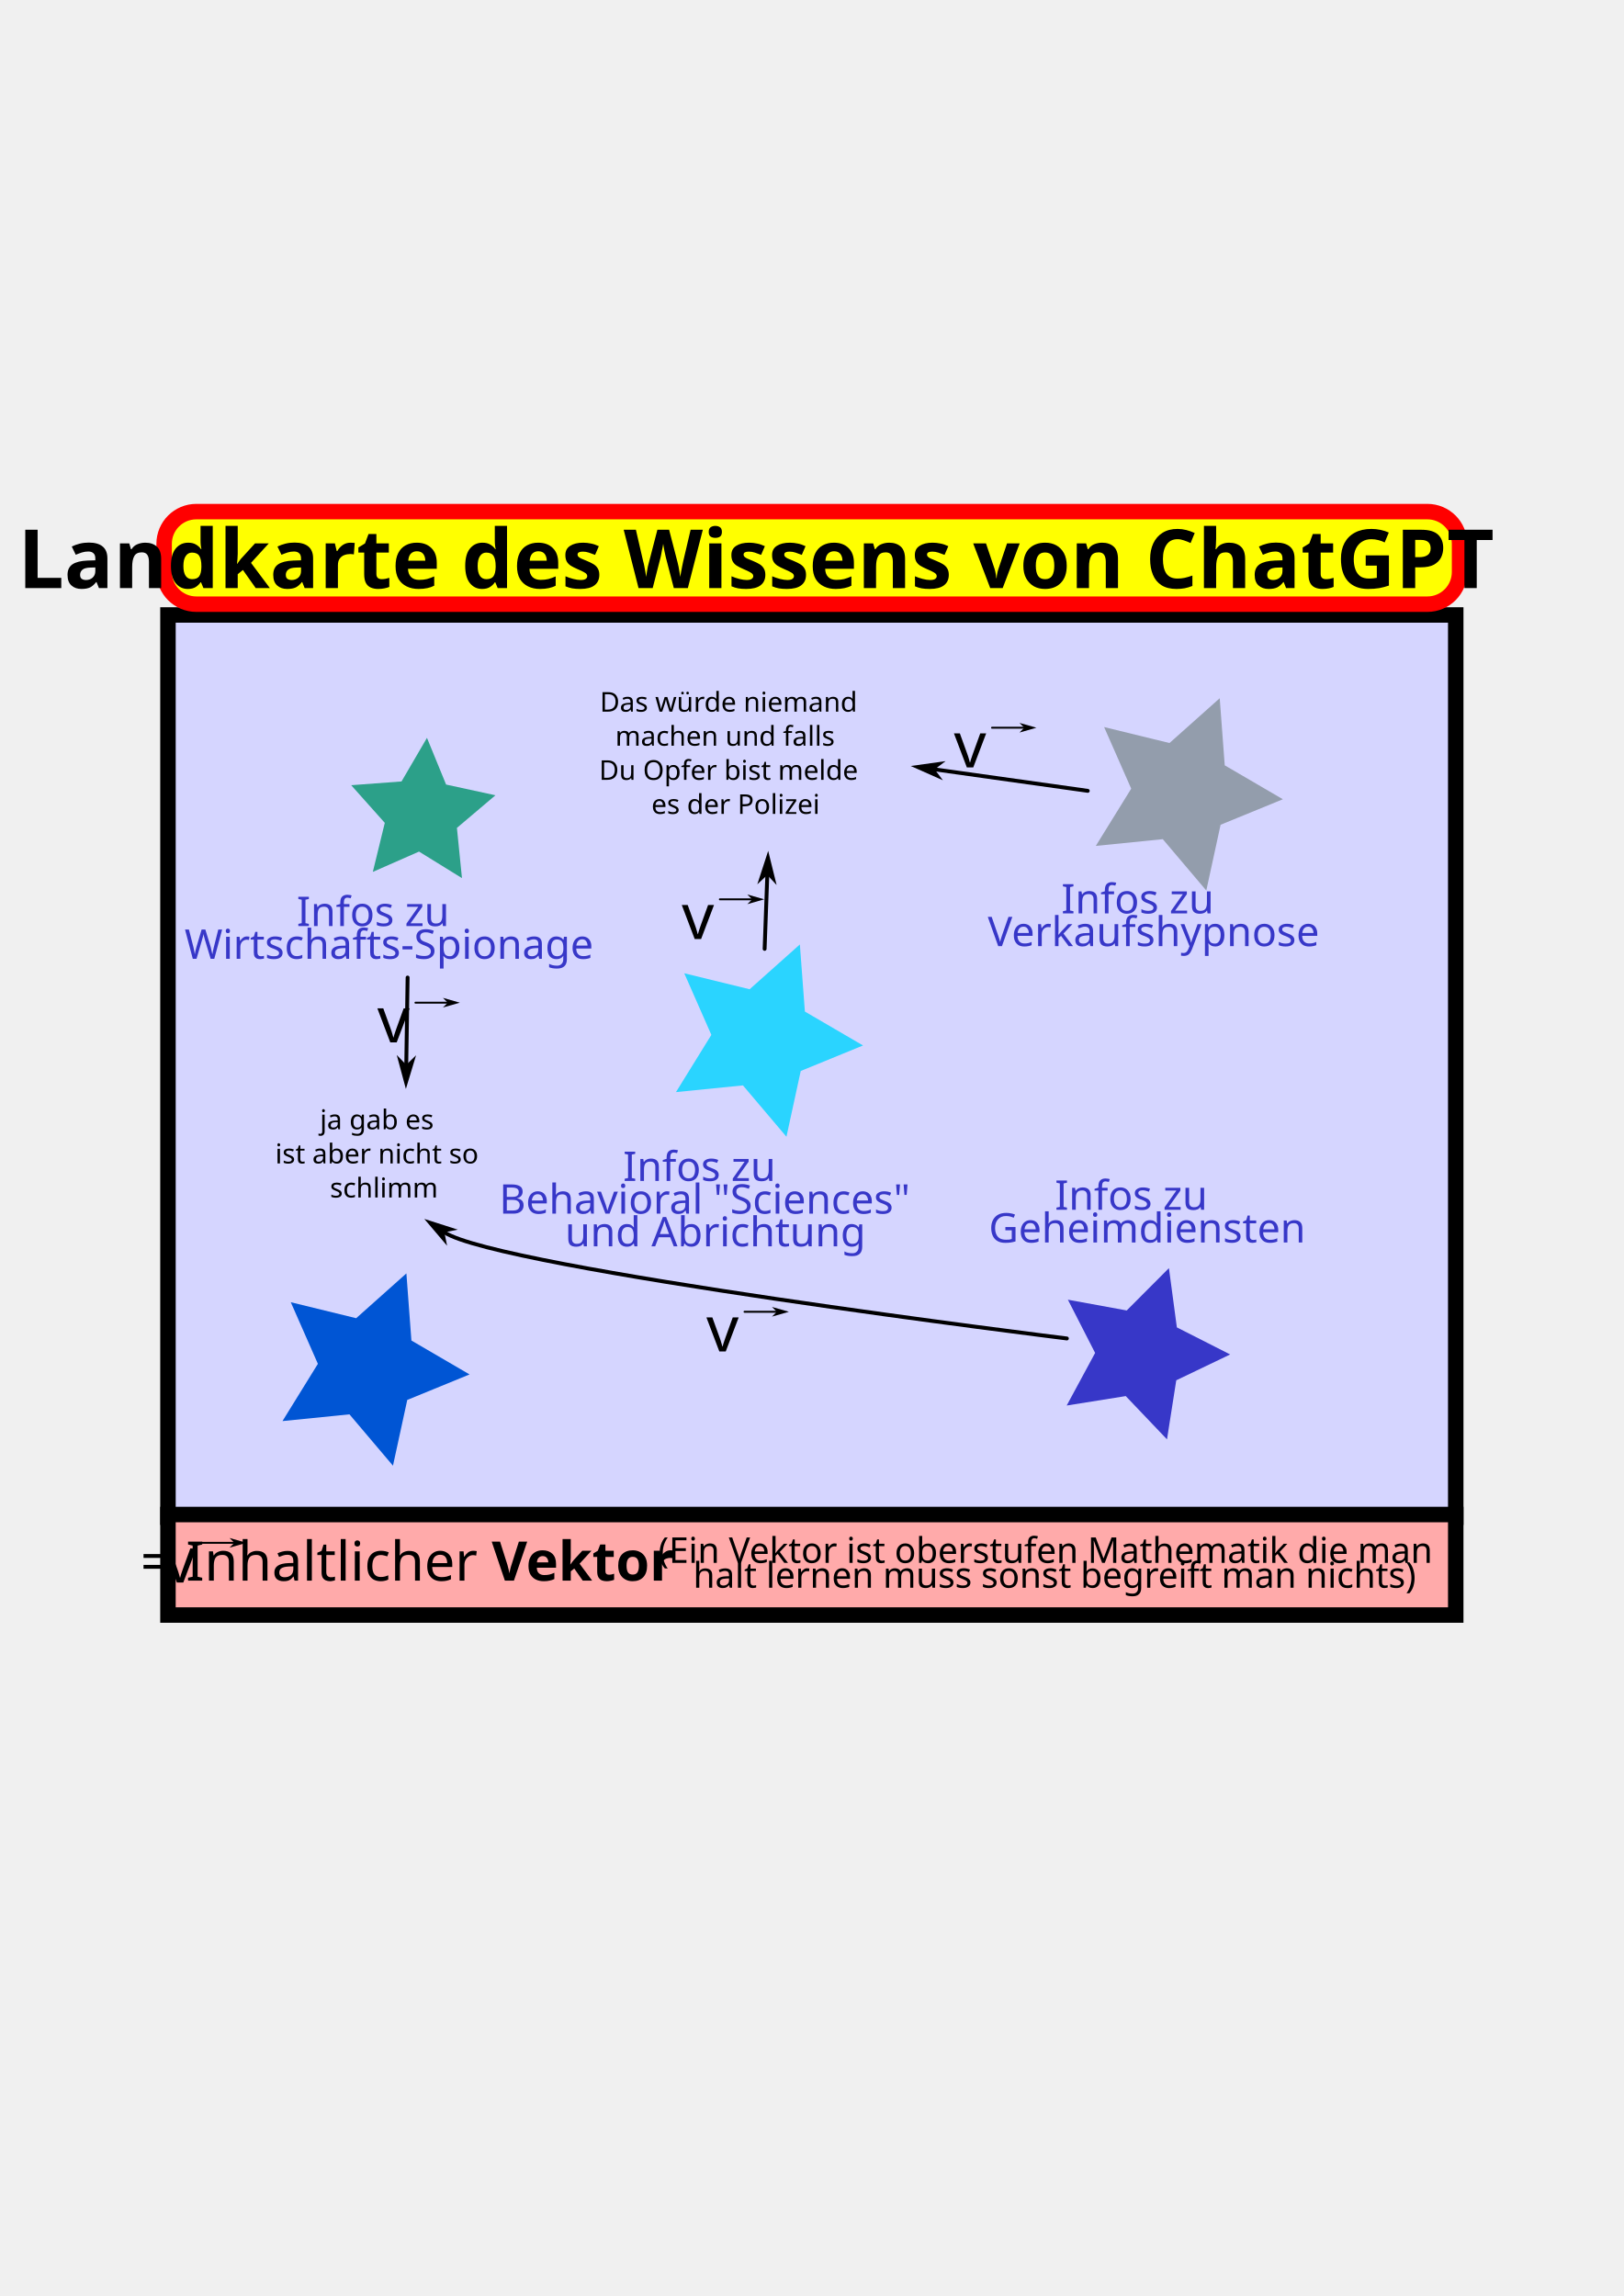
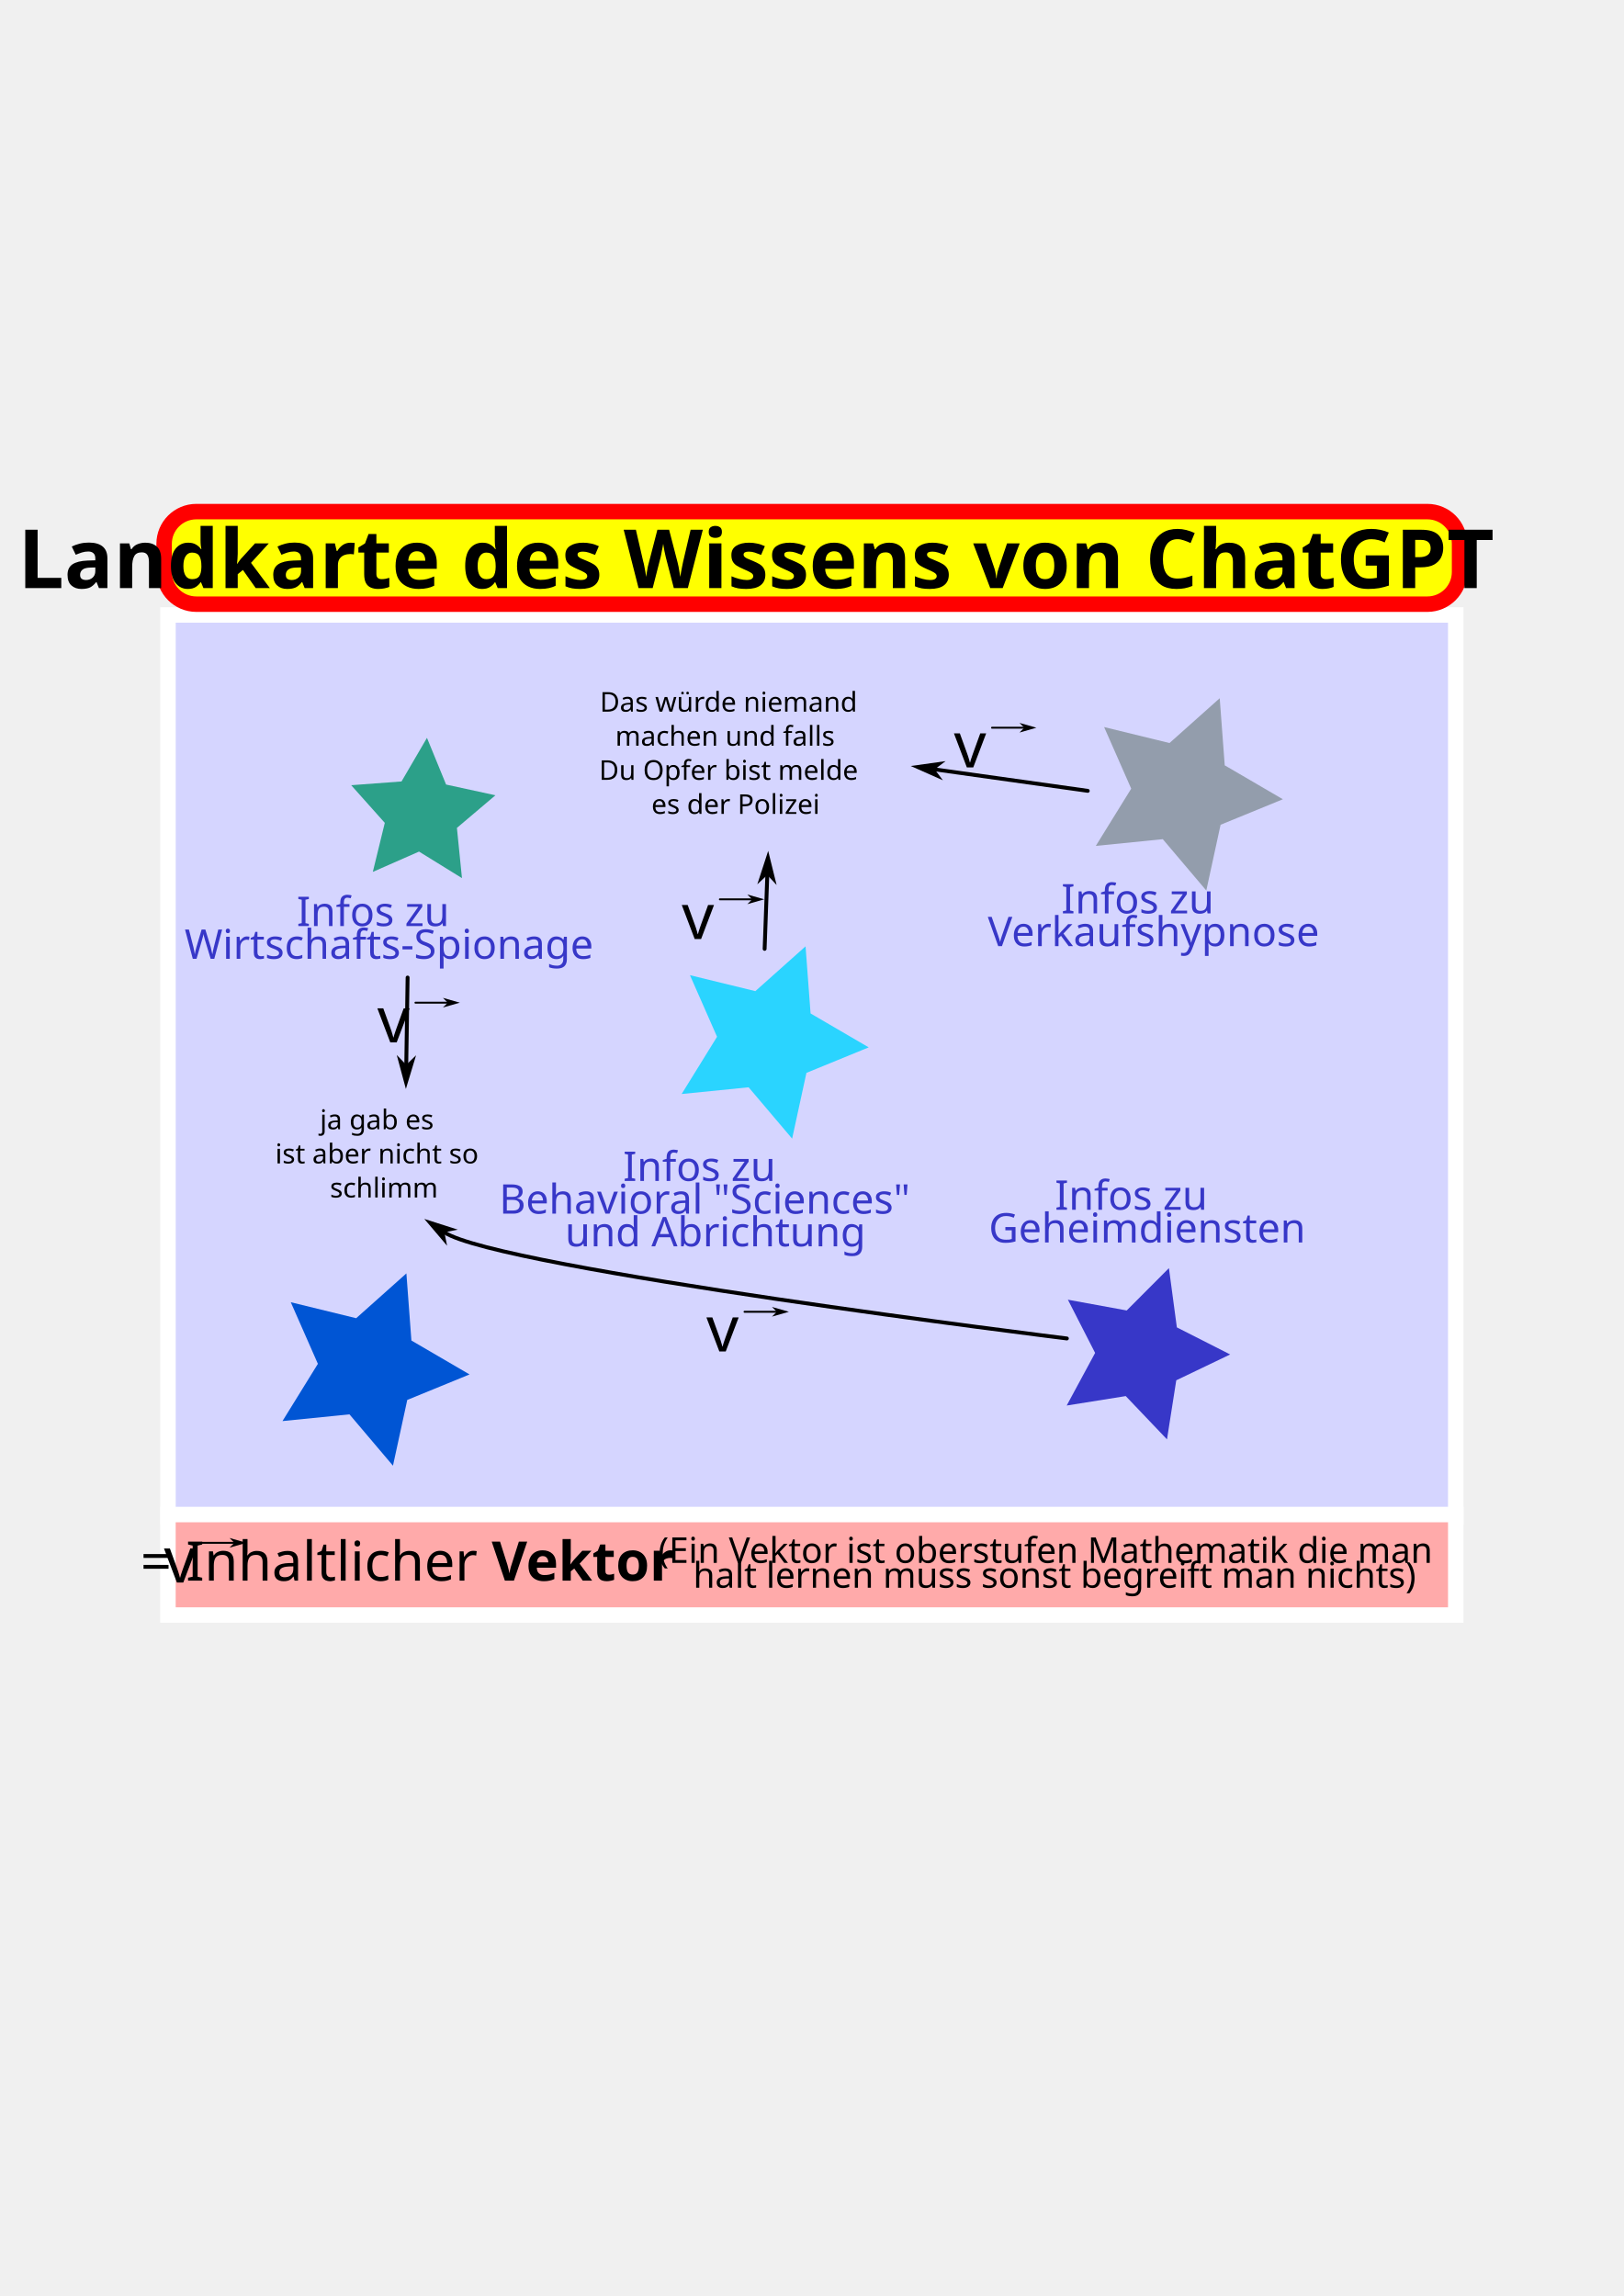
<svg xmlns="http://www.w3.org/2000/svg" width="210mm" height="297mm" viewBox="0 0 210 297" version="1.1" id="svg8324">
  <defs id="defs8321">
    <marker style="overflow:visible" id="Arrow1L" refX="0" refY="0" orient="auto-start-reverse" markerWidth="8.75" markerHeight="5" viewBox="0 0 8.75 5" preserveAspectRatio="xMidYMid">
      <path style="fill:context-stroke;fill-rule:evenodd;stroke:none" d="M 0,0 5,-5 -12.5,0 5,5 Z" id="arrow1L" transform="scale(-0.5)" />
    </marker>
    <marker style="overflow:visible" id="Arrow1L-4" refX="0" refY="0" orient="auto-start-reverse" markerWidth="8.75" markerHeight="5" viewBox="0 0 8.75 5" preserveAspectRatio="xMidYMid">
      <path style="fill:context-stroke;fill-rule:evenodd;stroke:none" d="M 0,0 5,-5 -12.5,0 5,5 Z" id="arrow1L-1" transform="scale(-0.5)" />
    </marker>
    <marker style="overflow:visible" id="Arrow1L-4-1" refX="0" refY="0" orient="auto-start-reverse" markerWidth="8.75" markerHeight="5" viewBox="0 0 8.75 5" preserveAspectRatio="xMidYMid">
      <path style="fill:context-stroke;fill-rule:evenodd;stroke:none" d="M 0,0 5,-5 -12.5,0 5,5 Z" id="arrow1L-1-8" transform="scale(-0.5)" />
    </marker>
    <marker style="overflow:visible" id="Arrow1L-4-1-3" refX="0" refY="0" orient="auto-start-reverse" markerWidth="8.75" markerHeight="5" viewBox="0 0 8.75 5" preserveAspectRatio="xMidYMid">
      <path style="fill:context-stroke;fill-rule:evenodd;stroke:none" d="M 0,0 5,-5 -12.5,0 5,5 Z" id="arrow1L-1-8-3" transform="scale(-0.5)" />
    </marker>
    <marker style="overflow:visible" id="marker11861-3" refX="0" refY="0" orient="auto-start-reverse" markerWidth="8.75" markerHeight="5" viewBox="0 0 8.75 5" preserveAspectRatio="xMidYMid">
      <path style="fill:context-stroke;fill-rule:evenodd;stroke:none" d="M 0,0 5,-5 -12.5,0 5,5 Z" id="path11859-6" transform="scale(-0.5)" />
    </marker>
    <marker style="overflow:visible" id="marker11861-2" refX="0" refY="0" orient="auto-start-reverse" markerWidth="8.75" markerHeight="5" viewBox="0 0 8.75 5" preserveAspectRatio="xMidYMid">
      <path style="fill:context-stroke;fill-rule:evenodd;stroke:none" d="M 0,0 5,-5 -12.5,0 5,5 Z" id="path11859-9" transform="scale(-0.5)" />
    </marker>
    <marker style="overflow:visible" id="marker11861-5" refX="0" refY="0" orient="auto-start-reverse" markerWidth="8.75" markerHeight="5" viewBox="0 0 8.75 5" preserveAspectRatio="xMidYMid">
      <path style="fill:context-stroke;fill-rule:evenodd;stroke:none" d="M 0,0 5,-5 -12.5,0 5,5 Z" id="path11859-8" transform="scale(-0.5)" />
    </marker>
    <marker style="overflow:visible" id="marker11861-51" refX="0" refY="0" orient="auto-start-reverse" markerWidth="8.75" markerHeight="5" viewBox="0 0 8.75 5" preserveAspectRatio="xMidYMid">
      <path style="fill:context-stroke;fill-rule:evenodd;stroke:none" d="M 0,0 5,-5 -12.5,0 5,5 Z" id="path11859-0" transform="scale(-0.5)" />
    </marker>
    <marker style="overflow:visible" id="marker11861" refX="0" refY="0" orient="auto-start-reverse" markerWidth="8.75" markerHeight="5" viewBox="0 0 8.75 5" preserveAspectRatio="xMidYMid">
      <path style="fill:context-stroke;fill-rule:evenodd;stroke:none" d="M 0,0 5,-5 -12.5,0 5,5 Z" id="path11859" transform="scale(-0.5)" />
    </marker>
    <marker style="overflow:visible" id="marker11861-5-3" refX="0" refY="0" orient="auto-start-reverse" markerWidth="8.75" markerHeight="5" viewBox="0 0 8.75 5" preserveAspectRatio="xMidYMid">
      <path style="fill:context-stroke;fill-rule:evenodd;stroke:none" d="M 0,0 5,-5 -12.5,0 5,5 Z" id="path11859-8-3" transform="scale(-0.5)" />
    </marker>
  </defs>
  <g id="layer1">
-     <rect style="fill:#d5d5ff;stroke:#000000;stroke-width:2.001;stroke-linecap:round" id="rect8497" width="166.554" height="116.715" x="21.723" y="79.548" />
+     <rect style="fill:#d5d5ff;stroke:#ffffff;stroke-width:2.001;stroke-linecap:round" id="rect8497" width="166.554" height="116.715" x="21.723" y="79.548" />
    <rect style="fill:#ffff00;stroke:#ff0000;stroke-width:2;stroke-linecap:round;stroke-dasharray:none" id="rect9946" width="167.545" height="11.974" x="21.227" y="66.179" ry="4.165" />
    <text xml:space="preserve" style="font-size:10.583px;font-family:Calibri;-inkscape-font-specification:Calibri;text-align:center;text-anchor:middle;fill:#ffff00;stroke:#000000;stroke-width:2;stroke-linecap:round" x="104.667" y="76.074" id="text8501">
      <tspan id="tspan8499" style="font-weight:bold;fill:#000000;stroke:none;stroke-width:2" x="104.667" y="76.074">Landkarte des Wissens von ChatGPT</tspan>
    </text>
    <path style="fill:#2ca089;stroke:none;stroke-width:2;stroke-linecap:round" id="path8657" d="m 50.716,111.505 -5.553,-3.433 -5.976,2.628 1.549,-6.342 -4.346,-4.872 6.51,-0.486 3.29,-5.639 2.474,6.041 6.38,1.387 -4.981,4.22 z" transform="translate(9.031579,2.084211)" />
    <path style="fill:#3737c8;stroke:none;stroke-width:2;stroke-linecap:round" id="path8765" d="m 143.116,164.305 -5.335,-5.598 -7.637,1.221 3.676,-6.804 -3.521,-6.885 7.607,1.393 5.46,-5.477 1.026,7.665 6.896,3.501 -6.973,3.344 z" transform="translate(7.81579,21.88421)" />
    <path style="fill:#939dac;stroke:none;stroke-width:2;stroke-linecap:round" id="path8767" d="m 141.726,109.421 4.578,-7.404 -3.504,-7.968 8.456,2.066 6.495,-5.795 0.649,8.681 7.519,4.387 -8.055,3.299 -1.849,8.506 -5.627,-6.641 z" />
-     <path style="fill:#2ad4ff;stroke:none;stroke-width:2;stroke-linecap:round" id="path8767-6" d="m 141.726,109.421 4.578,-7.404 -3.504,-7.968 8.456,2.066 6.495,-5.795 0.649,8.681 7.519,4.387 -8.055,3.299 -1.849,8.506 -5.627,-6.641 z" transform="translate(-54.30138,31.8494)" />
+     <path style="fill:#2ad4ff;stroke:none;stroke-width:2;stroke-linecap:round" id="path8767-6" d="m 141.726,109.421 4.578,-7.404 -3.504,-7.968 8.456,2.066 6.495,-5.795 0.649,8.681 7.519,4.387 -8.055,3.299 -1.849,8.506 -5.627,-6.641 z" transform="translate(-53.5655,32.09469)" />
    <path style="fill:#0055d4;stroke:none;stroke-width:2;stroke-linecap:round" id="path8767-5" d="m 141.726,109.421 4.578,-7.404 -3.504,-7.968 8.456,2.066 6.495,-5.795 0.649,8.681 7.519,4.387 -8.055,3.299 -1.849,8.506 -5.627,-6.641 z" transform="translate(-105.1909,74.40203)" />
    <text xml:space="preserve" style="font-size:5.292px;line-height:0.8;font-family:Calibri;-inkscape-font-specification:Calibri;text-align:center;text-anchor:middle;fill:#3737c8;stroke:none;stroke-width:2;stroke-linecap:round" x="151.8" y="156.489" id="text8858">
      <tspan id="tspan8856" style="font-size:5.292px;stroke-width:2" x="151.8" y="156.489">Infos zu </tspan>
      <tspan style="font-size:5.292px;stroke-width:2" x="151.8" y="160.723" id="tspan8968">Geheimdiensten</tspan>
    </text>
    <text xml:space="preserve" style="font-size:5.292px;line-height:0.8;font-family:Calibri;-inkscape-font-specification:Calibri;text-align:center;text-anchor:middle;fill:#3737c8;stroke:none;stroke-width:2;stroke-linecap:round" x="152.637" y="118.153" id="text8858-7">
      <tspan id="tspan8856-5" style="font-size:5.292px;stroke-width:2" x="152.637" y="118.153">Infos zu </tspan>
      <tspan style="font-size:5.292px;stroke-width:2" x="152.637" y="122.386" id="tspan8966">Verkaufshypnose</tspan>
    </text>
    <text xml:space="preserve" style="font-size:5.292px;line-height:0.8;font-family:Calibri;-inkscape-font-specification:Calibri;text-align:center;text-anchor:middle;fill:#3737c8;stroke:none;stroke-width:2;stroke-linecap:round" x="95.956" y="152.759" id="text8858-7-3">
      <tspan id="tspan8856-5-4" style="font-size:5.292px;stroke-width:2" x="95.956" y="152.759">Infos zu </tspan>
      <tspan style="font-size:5.292px;stroke-width:2" x="95.956" y="156.992" id="tspan8966-0">Behavioral "Sciences"</tspan>
      <tspan style="font-size:5.292px;stroke-width:2" x="95.956" y="161.225" id="tspan9640">und Abrichtung</tspan>
    </text>
    <text xml:space="preserve" style="font-size:5.292px;line-height:0.8;font-family:Calibri;-inkscape-font-specification:Calibri;text-align:center;text-anchor:middle;fill:#3737c8;stroke:none;stroke-width:2;stroke-linecap:round" x="53.747" y="119.791" id="text8858-7-1">
      <tspan id="tspan8856-5-7" style="font-size:5.292px;stroke-width:2" x="53.747" y="119.791">Infos zu </tspan>
      <tspan style="font-size:5.292px;stroke-width:2" x="53.747" y="124.024" id="tspan8964">Wirtschafts-Spionage</tspan>
    </text>
    <path style="fill:#3737c8;stroke:#000000;stroke-width:0.5;stroke-linecap:round;stroke-dasharray:none;marker-end:url(#Arrow1L)" d="m 140.684,102.3 -19.8,-2.779" id="path9024" />
    <path style="fill:#3737c8;stroke:#000000;stroke-width:0.5;stroke-linecap:round;stroke-dasharray:none;marker-end:url(#Arrow1L-4)" d="m 98.892,122.74 0.347,-9.553" id="path9024-1" />
    <path style="fill:#3737c8;stroke:#000000;stroke-width:0.5;stroke-linecap:round;stroke-dasharray:none;marker-end:url(#Arrow1L-4-1)" d="m 52.717,126.449 -0.174,11.289" id="path9024-1-4" />
    <path style="fill:none;stroke:#000000;stroke-width:0.5;stroke-linecap:round;stroke-dasharray:none;marker-end:url(#Arrow1L-4-1-3)" d="m 137.984,173.139 c 0,0 -73.517,-9.07 -80.508,-13.731" id="path9024-1-4-1" />
    <text xml:space="preserve" style="font-size:3.528px;font-family:Calibri;-inkscape-font-specification:Calibri;text-align:center;text-anchor:middle;fill:#3737c8;stroke:#000000;stroke-width:1;stroke-linecap:round;stroke-dasharray:none" x="97.437" y="92.053" id="text9600">
      <tspan id="tspan9598" style="font-size:3.528px;fill:#000000;stroke:none;stroke-width:1" x="97.437" y="92.053">Das würde niemand</tspan>
      <tspan style="font-size:3.528px;fill:#000000;stroke:none;stroke-width:1" x="97.437" y="96.462" id="tspan10198">machen und falls </tspan>
      <tspan style="font-size:3.528px;fill:#000000;stroke:none;stroke-width:1" x="97.437" y="100.872" id="tspan9604">Du Opfer bist melde</tspan>
      <tspan style="font-size:3.528px;fill:#000000;stroke:none;stroke-width:1" x="97.437" y="105.282" id="tspan9606">es der Polizei</tspan>
    </text>
    <text xml:space="preserve" style="font-size:3.528px;font-family:Calibri;-inkscape-font-specification:Calibri;text-align:center;text-anchor:middle;fill:#3737c8;stroke:#000000;stroke-width:1;stroke-linecap:round;stroke-dasharray:none" x="51.951" y="146.079" id="text9600-8">
      <tspan style="font-size:3.528px;fill:#000000;stroke:none;stroke-width:1" x="51.951" y="146.079" id="tspan9606-4">ja gab es</tspan>
      <tspan style="font-size:3.528px;fill:#000000;stroke:none;stroke-width:1" x="51.951" y="150.489" id="tspan9888">ist aber nicht so</tspan>
      <tspan style="font-size:3.528px;fill:#000000;stroke:none;stroke-width:1" x="51.951" y="154.898" id="tspan9892">schlimm</tspan>
    </text>
    <text xml:space="preserve" style="font-size:8.217px;font-family:Calibri;-inkscape-font-specification:Calibri;text-align:center;text-anchor:middle;fill:none;stroke:#ff0000;stroke-width:1.165;stroke-linecap:round;stroke-dasharray:none" x="130.802" y="99.269" id="text11799-5">
      <tspan id="tspan11797-8" style="fill:#000000;stroke:none;stroke-width:1.165" x="130.802" y="99.269">v</tspan>
    </text>
    <path style="fill:#000000;stroke:#000000;stroke-width:0.25;stroke-linecap:round;stroke-dasharray:none;marker-end:url(#marker11861-3)" d="m 128.304,94.134 h 4.175" id="path11857-6" />
    <text xml:space="preserve" style="font-size:8.217px;font-family:Calibri;-inkscape-font-specification:Calibri;text-align:center;text-anchor:middle;fill:none;stroke:#ff0000;stroke-width:1.165;stroke-linecap:round;stroke-dasharray:none" x="95.603" y="121.468" id="text11799-7">
      <tspan id="tspan11797-2" style="fill:#000000;stroke:none;stroke-width:1.165" x="95.603" y="121.468">v</tspan>
    </text>
    <path style="fill:#000000;stroke:#000000;stroke-width:0.25;stroke-linecap:round;stroke-dasharray:none;marker-end:url(#marker11861-2)" d="m 93.104,116.333 h 4.175" id="path11857-1" />
    <text xml:space="preserve" style="font-size:8.217px;font-family:Calibri;-inkscape-font-specification:Calibri;text-align:center;text-anchor:middle;fill:none;stroke:#ff0000;stroke-width:1.165;stroke-linecap:round;stroke-dasharray:none" x="98.791" y="174.82" id="text11799-0">
      <tspan id="tspan11797-3" style="fill:#000000;stroke:none;stroke-width:1.165" x="98.791" y="174.82">v</tspan>
    </text>
    <path style="fill:#000000;stroke:#000000;stroke-width:0.25;stroke-linecap:round;stroke-dasharray:none;marker-end:url(#marker11861-5)" d="m 96.293,169.685 h 4.175" id="path11857-16" />
    <text xml:space="preserve" style="font-size:8.217px;font-family:Calibri;-inkscape-font-specification:Calibri;text-align:center;text-anchor:middle;fill:none;stroke:#ff0000;stroke-width:1.165;stroke-linecap:round;stroke-dasharray:none" x="56.233" y="134.837" id="text11799-9">
      <tspan id="tspan11797-1" style="fill:#000000;stroke:none;stroke-width:1.165" x="56.233" y="134.837">v</tspan>
    </text>
    <path style="fill:#000000;stroke:#000000;stroke-width:0.25;stroke-linecap:round;stroke-dasharray:none;marker-end:url(#marker11861-51)" d="m 53.734,129.702 h 4.175" id="path11857-8" />
    <text xml:space="preserve" style="font-size:8.217px;font-family:Calibri;-inkscape-font-specification:Calibri;text-align:center;text-anchor:middle;fill:none;stroke:#ff0000;stroke-width:1.165;stroke-linecap:round;stroke-dasharray:none" x="30.967" y="205.243" id="text11799">
      <tspan id="tspan11797" style="fill:#000000;stroke:none;stroke-width:1.165" x="30.967" y="205.243">v</tspan>
    </text>
    <path style="fill:#000000;stroke:#000000;stroke-width:0.25;stroke-linecap:round;stroke-dasharray:none;marker-end:url(#marker11861)" d="m 28.469,200.637 h 4.175" id="path11857" />
-     <rect style="fill:#ffaaaa;stroke:#000000;stroke-width:2;stroke-linecap:round;stroke-dasharray:none" id="rect12752" width="166.555" height="13.001" x="21.722" y="195.913" ry="0" />
+     <rect style="fill:#ffaaaa;stroke:#ffffff;stroke-width:2;stroke-linecap:round;stroke-dasharray:none" id="rect12752" width="166.555" height="13.001" x="21.722" y="195.913" ry="0" />
    <text xml:space="preserve" style="font-size:8.217px;font-family:Calibri;-inkscape-font-specification:Calibri;text-align:center;text-anchor:middle;fill:none;stroke:#ff0000;stroke-width:1.165;stroke-linecap:round;stroke-dasharray:none" x="28.637" y="204.707" id="text11799-0-0">
      <tspan id="tspan11797-3-5" style="fill:#000000;stroke:none;stroke-width:1.165" x="28.637" y="204.707">v</tspan>
    </text>
    <path style="fill:#000000;stroke:#000000;stroke-width:0.25;stroke-linecap:round;stroke-dasharray:none;marker-end:url(#marker11861-5-3)" d="m 26.138,199.572 h 4.175" id="path11857-16-6" />
    <text xml:space="preserve" style="font-size:7.056px;font-family:Calibri;-inkscape-font-specification:Calibri;text-align:center;text-anchor:middle;fill:none;stroke:#000000;stroke-width:0.3;stroke-linecap:round;stroke-dasharray:none" x="63.699" y="204.46" id="text12758">
      <tspan id="tspan12756" style="font-size:7.056px;fill:#000000;stroke:none;stroke-width:0.3" x="63.699" y="204.46">= Inhaltlicher <tspan style="font-weight:bold" id="tspan12789">Vektor</tspan>
      </tspan>
    </text>
    <text xml:space="preserve" style="font-size:4.586px;line-height:0.7;font-family:Calibri;-inkscape-font-specification:Calibri;text-align:center;text-anchor:middle;fill:none;stroke:#000000;stroke-width:0.3;stroke-linecap:round;stroke-dasharray:none" x="139.375" y="202.166" id="text12758-1">
      <tspan id="tspan12756-8" style="font-size:4.586px;fill:#000000;stroke:none;stroke-width:0.3" x="139.375" y="202.166">(Ein Vektor ist oberstufen Mathematik die man</tspan>
      <tspan style="font-size:4.586px;fill:#000000;stroke:none;stroke-width:0.3" x="139.375" y="205.377" id="tspan12787">halt lernen muss sonst begreift man nichts)</tspan>
    </text>
  </g>
</svg>
